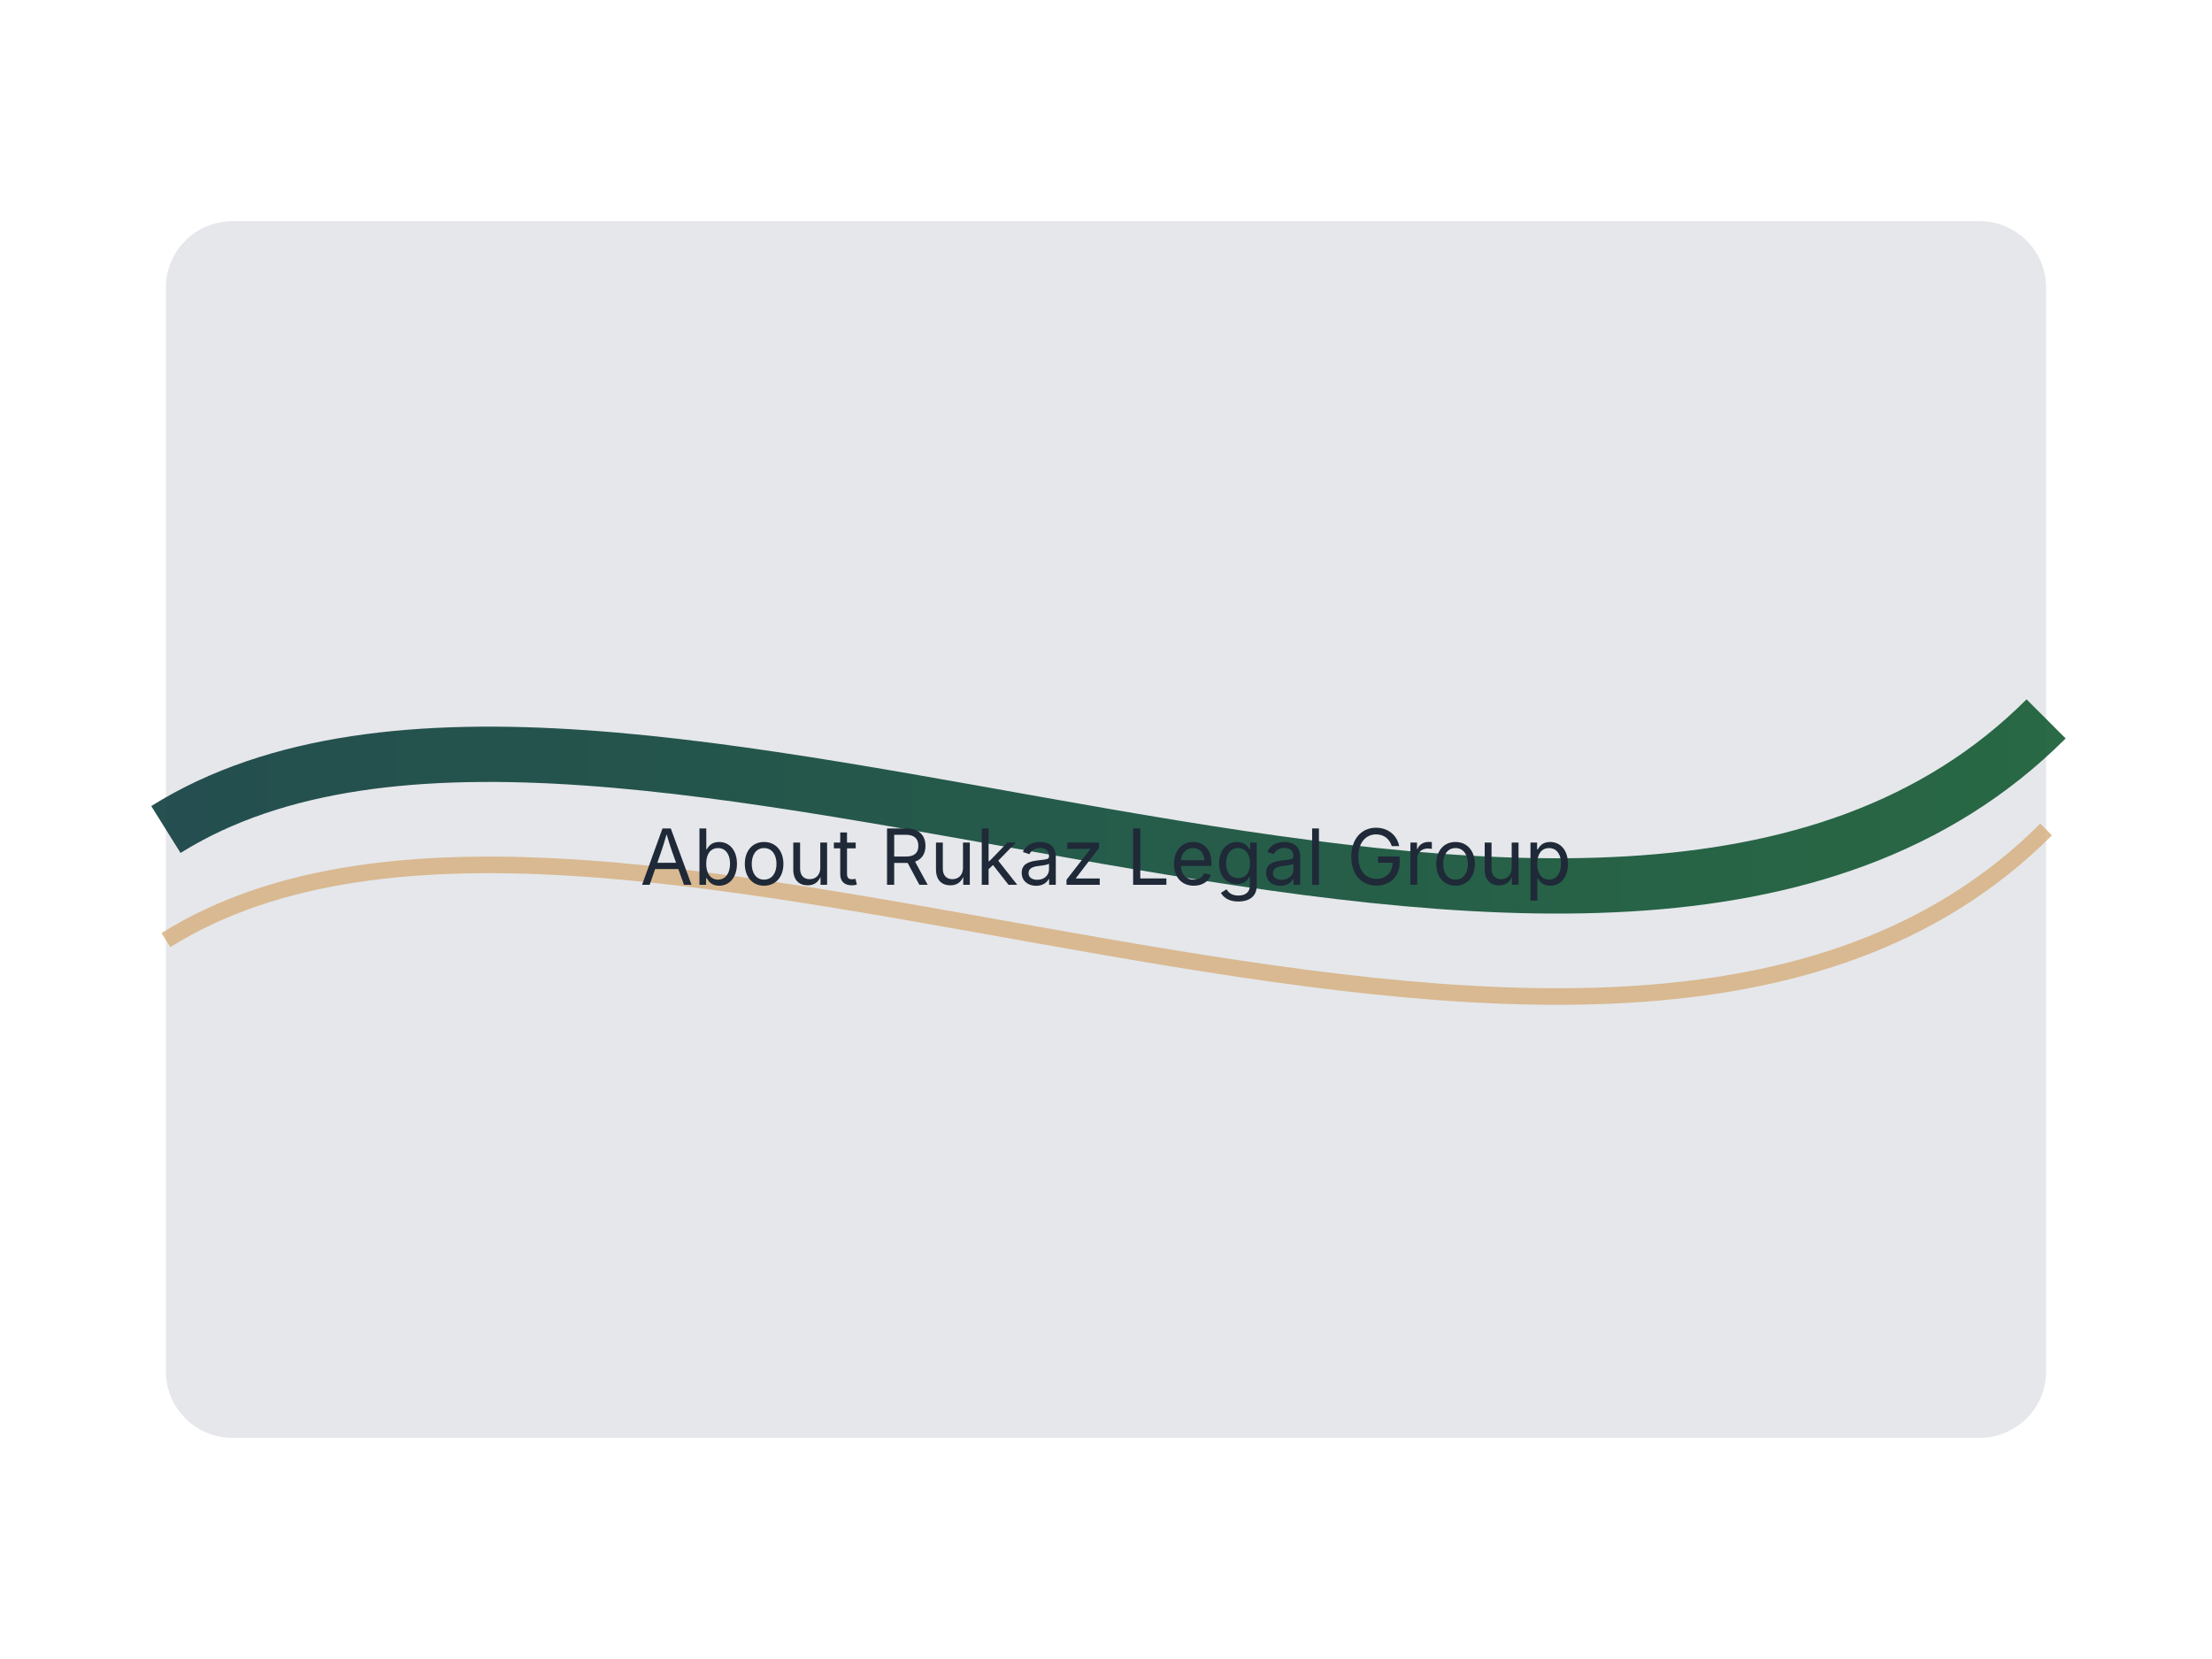
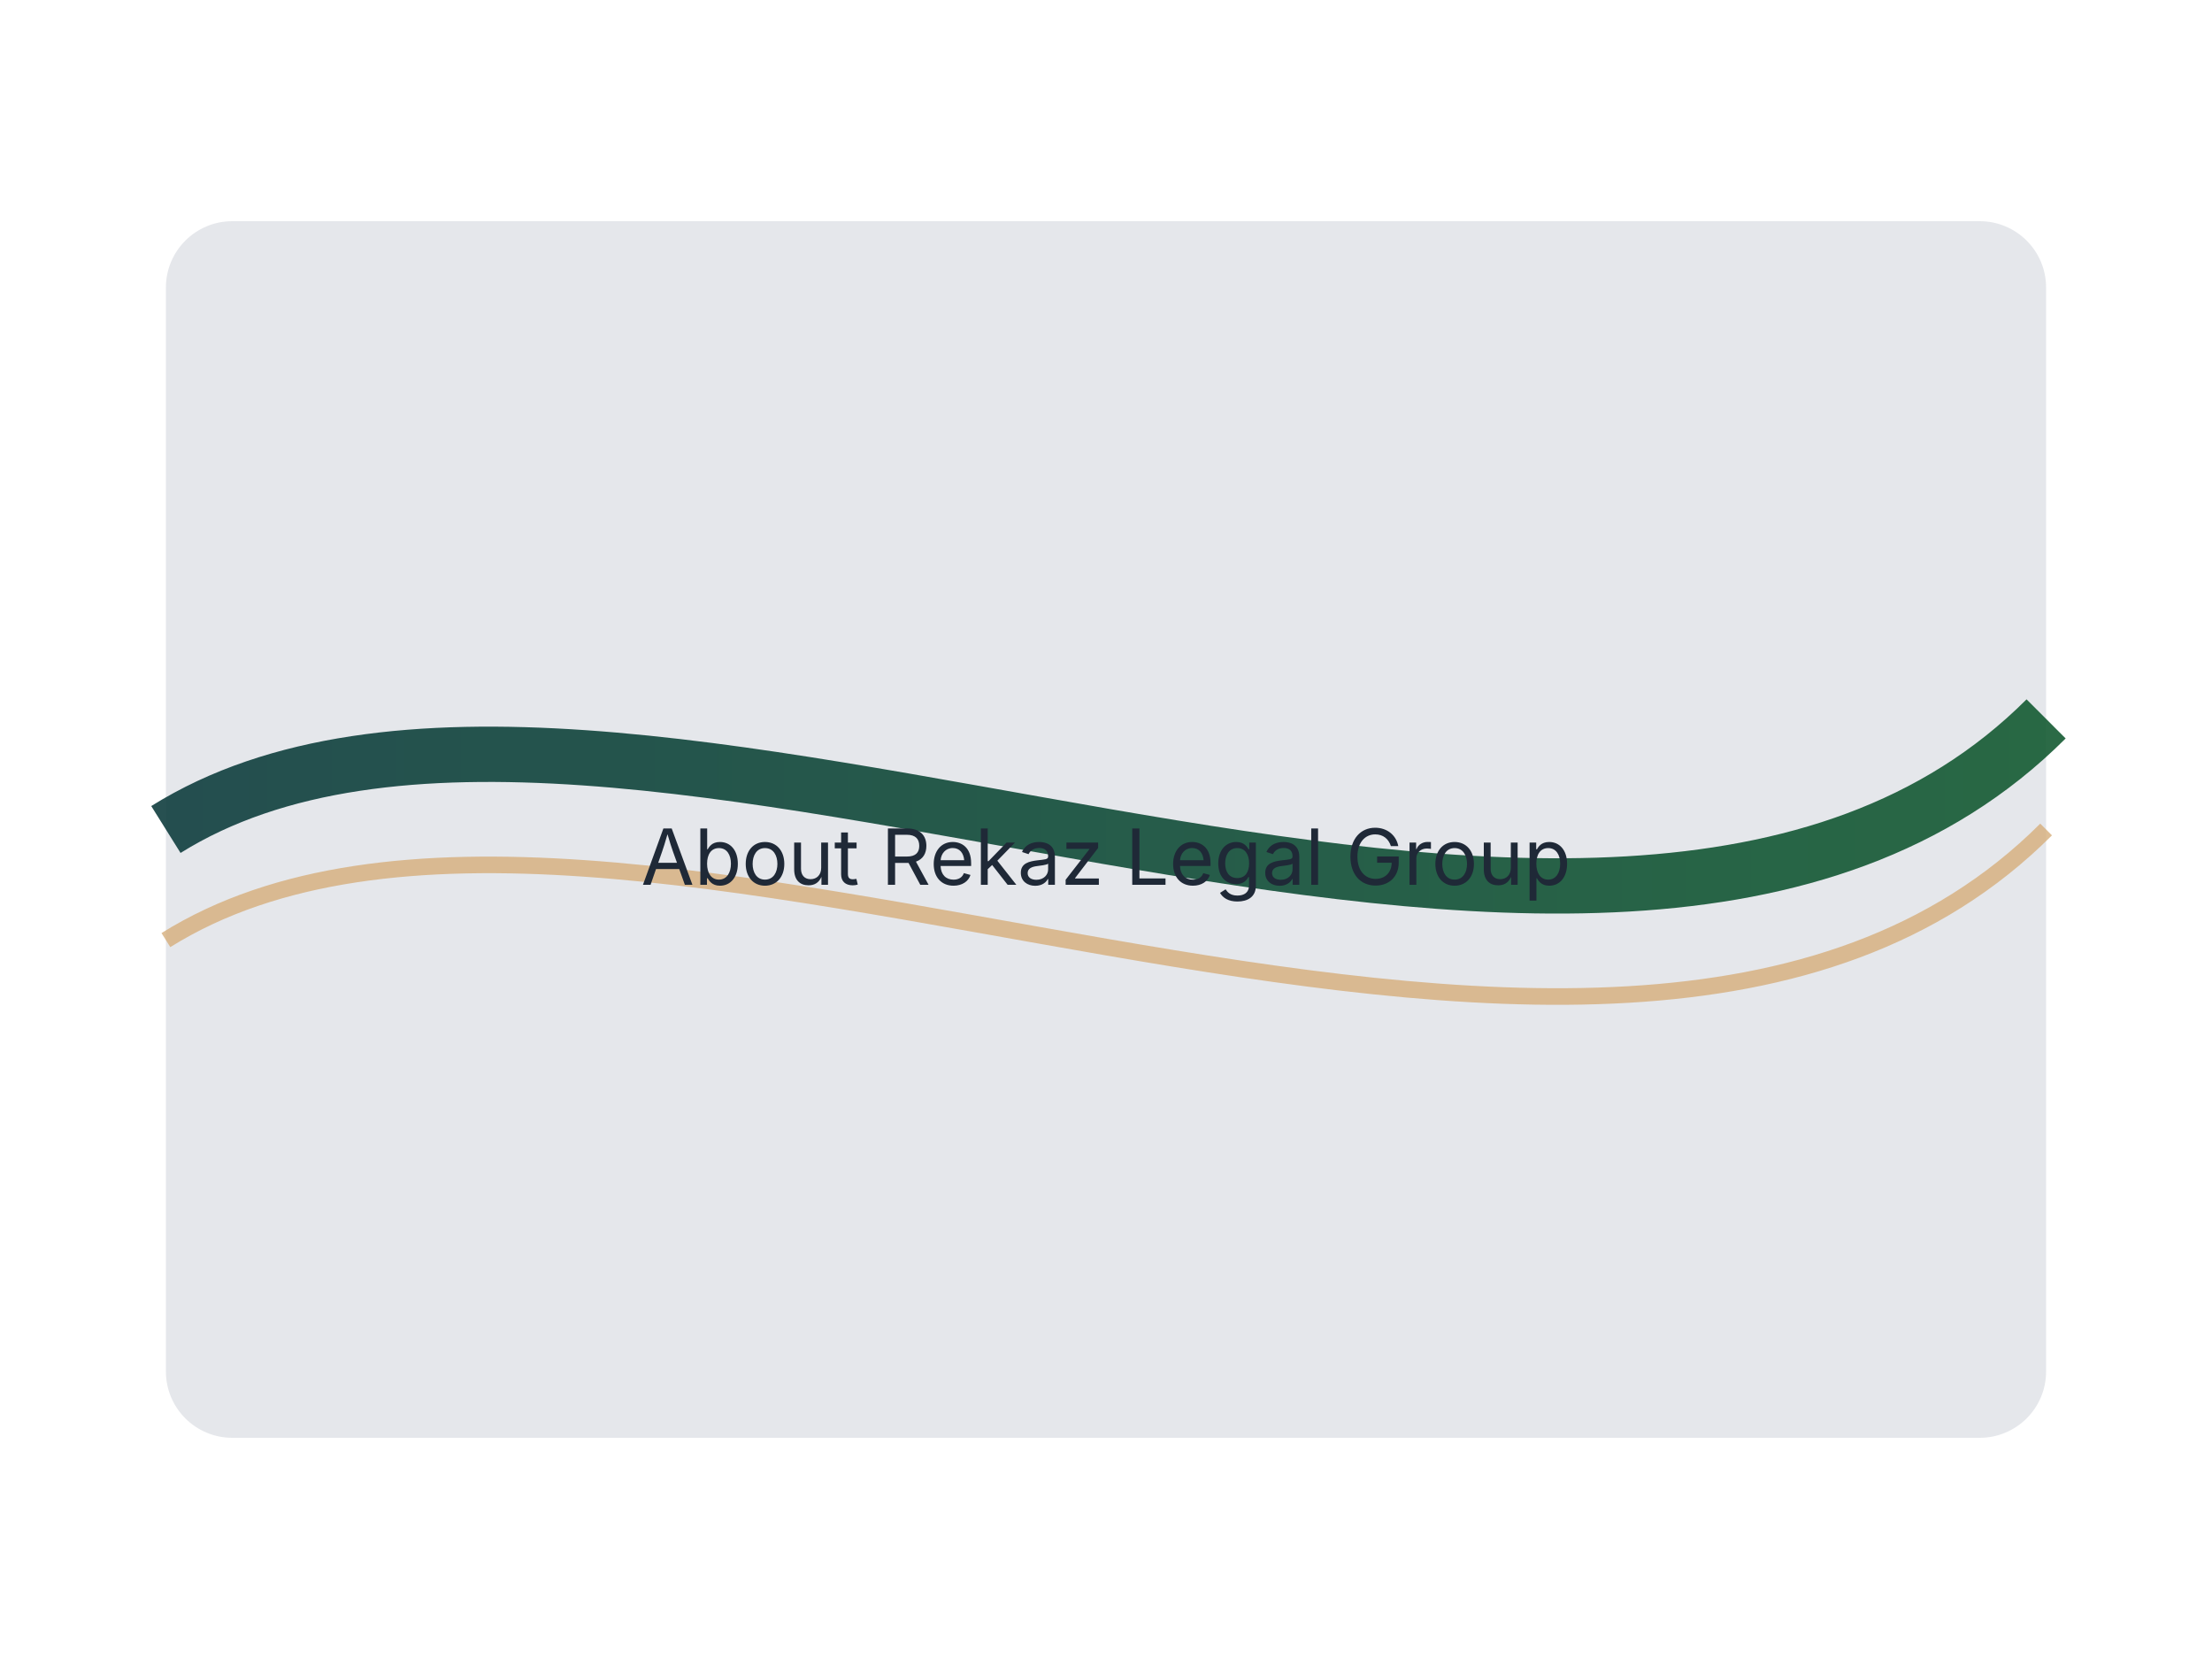
<svg xmlns="http://www.w3.org/2000/svg" width="800" height="600" viewBox="0 0 800 600">
  <defs>
    <linearGradient id="g" x1="0" x2="1">
      <stop offset="0%" stop-color="#0F3D3E" />
      <stop offset="100%" stop-color="#145A32" />
    </linearGradient>
  </defs>
  <rect width="800" height="600" fill="#fff" />
  <rect x="60" y="80" width="680" height="440" rx="24" fill="#E5E7EB" />
  <path d="M60 300 C 220 200, 580 420, 740 260" fill="none" stroke="url(#g)" stroke-width="20" opacity="0.9" />
  <path d="M60 340 C 220 240, 580 460, 740 300" fill="none" stroke="#D6AE7B" stroke-width="6" opacity="0.8" />
-   <text x="400" y="320" text-anchor="middle" font-family="Inter, Arial" font-size="28" fill="#1F2937">About Rukaz Legal Group</text>
+   <text x="400" y="320" text-anchor="middle" font-family="Inter, Arial" font-size="28" fill="#1F2937">About Rekaz Legal Group</text>
</svg>
